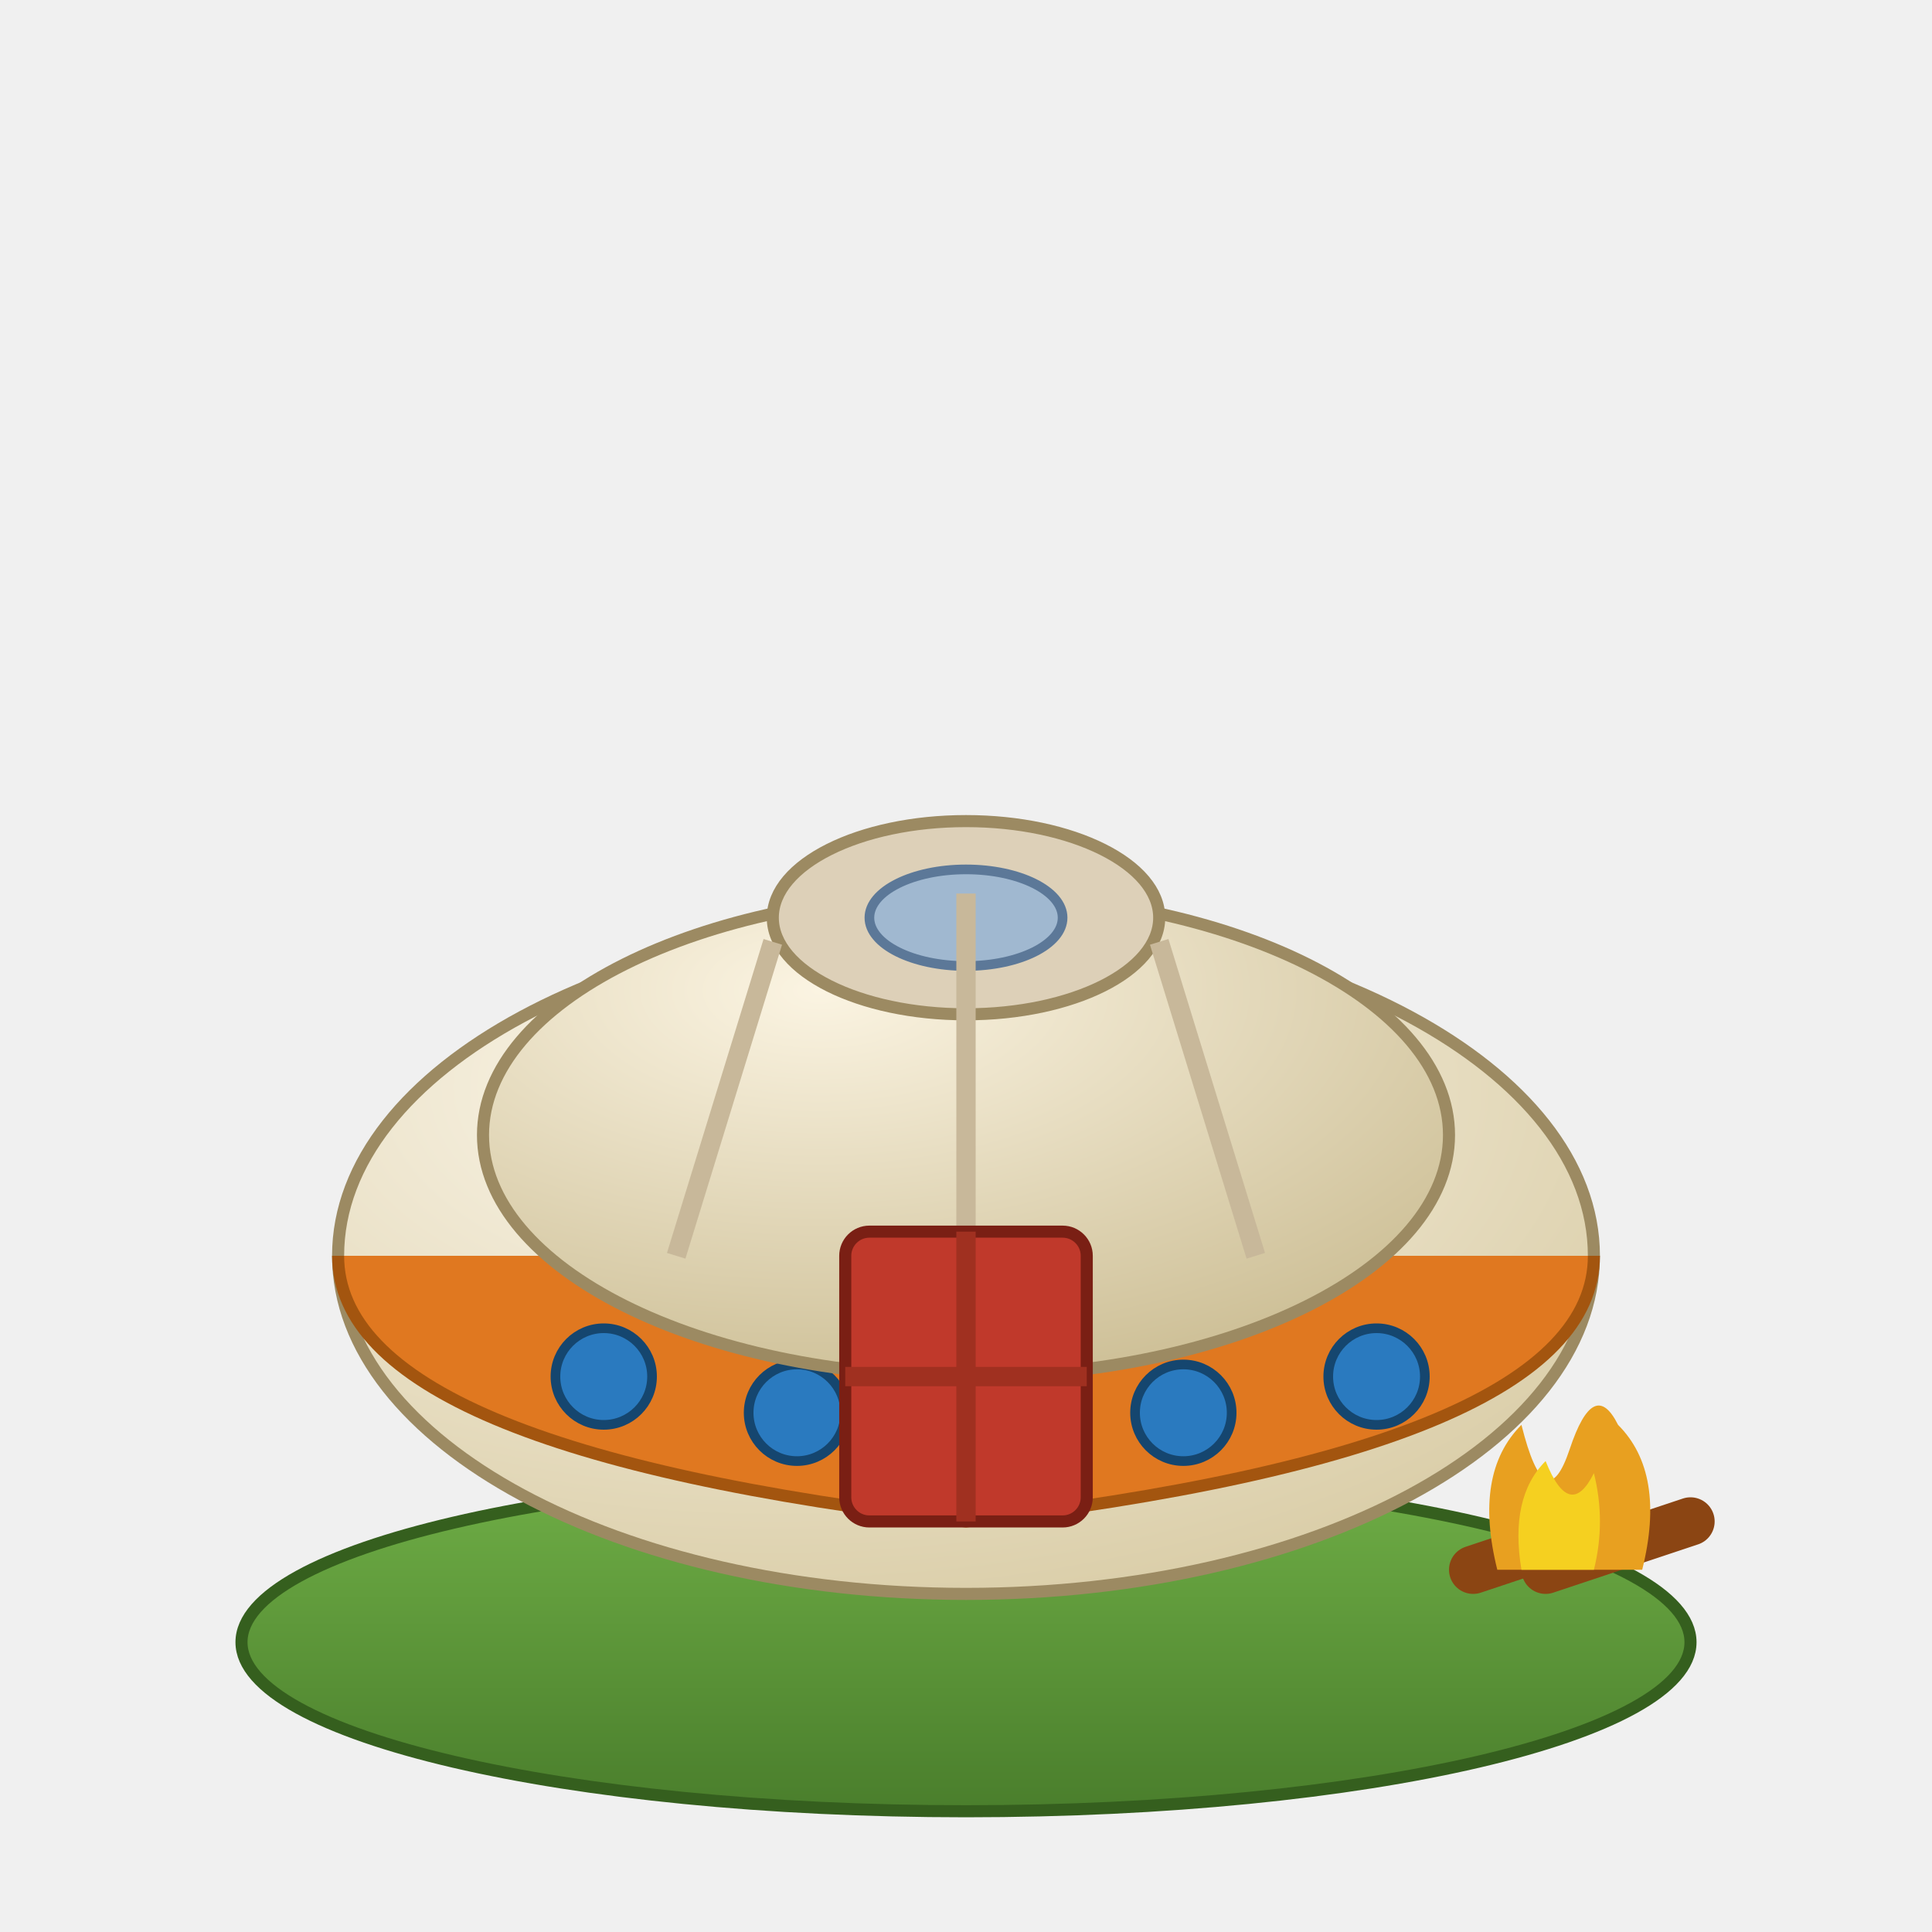
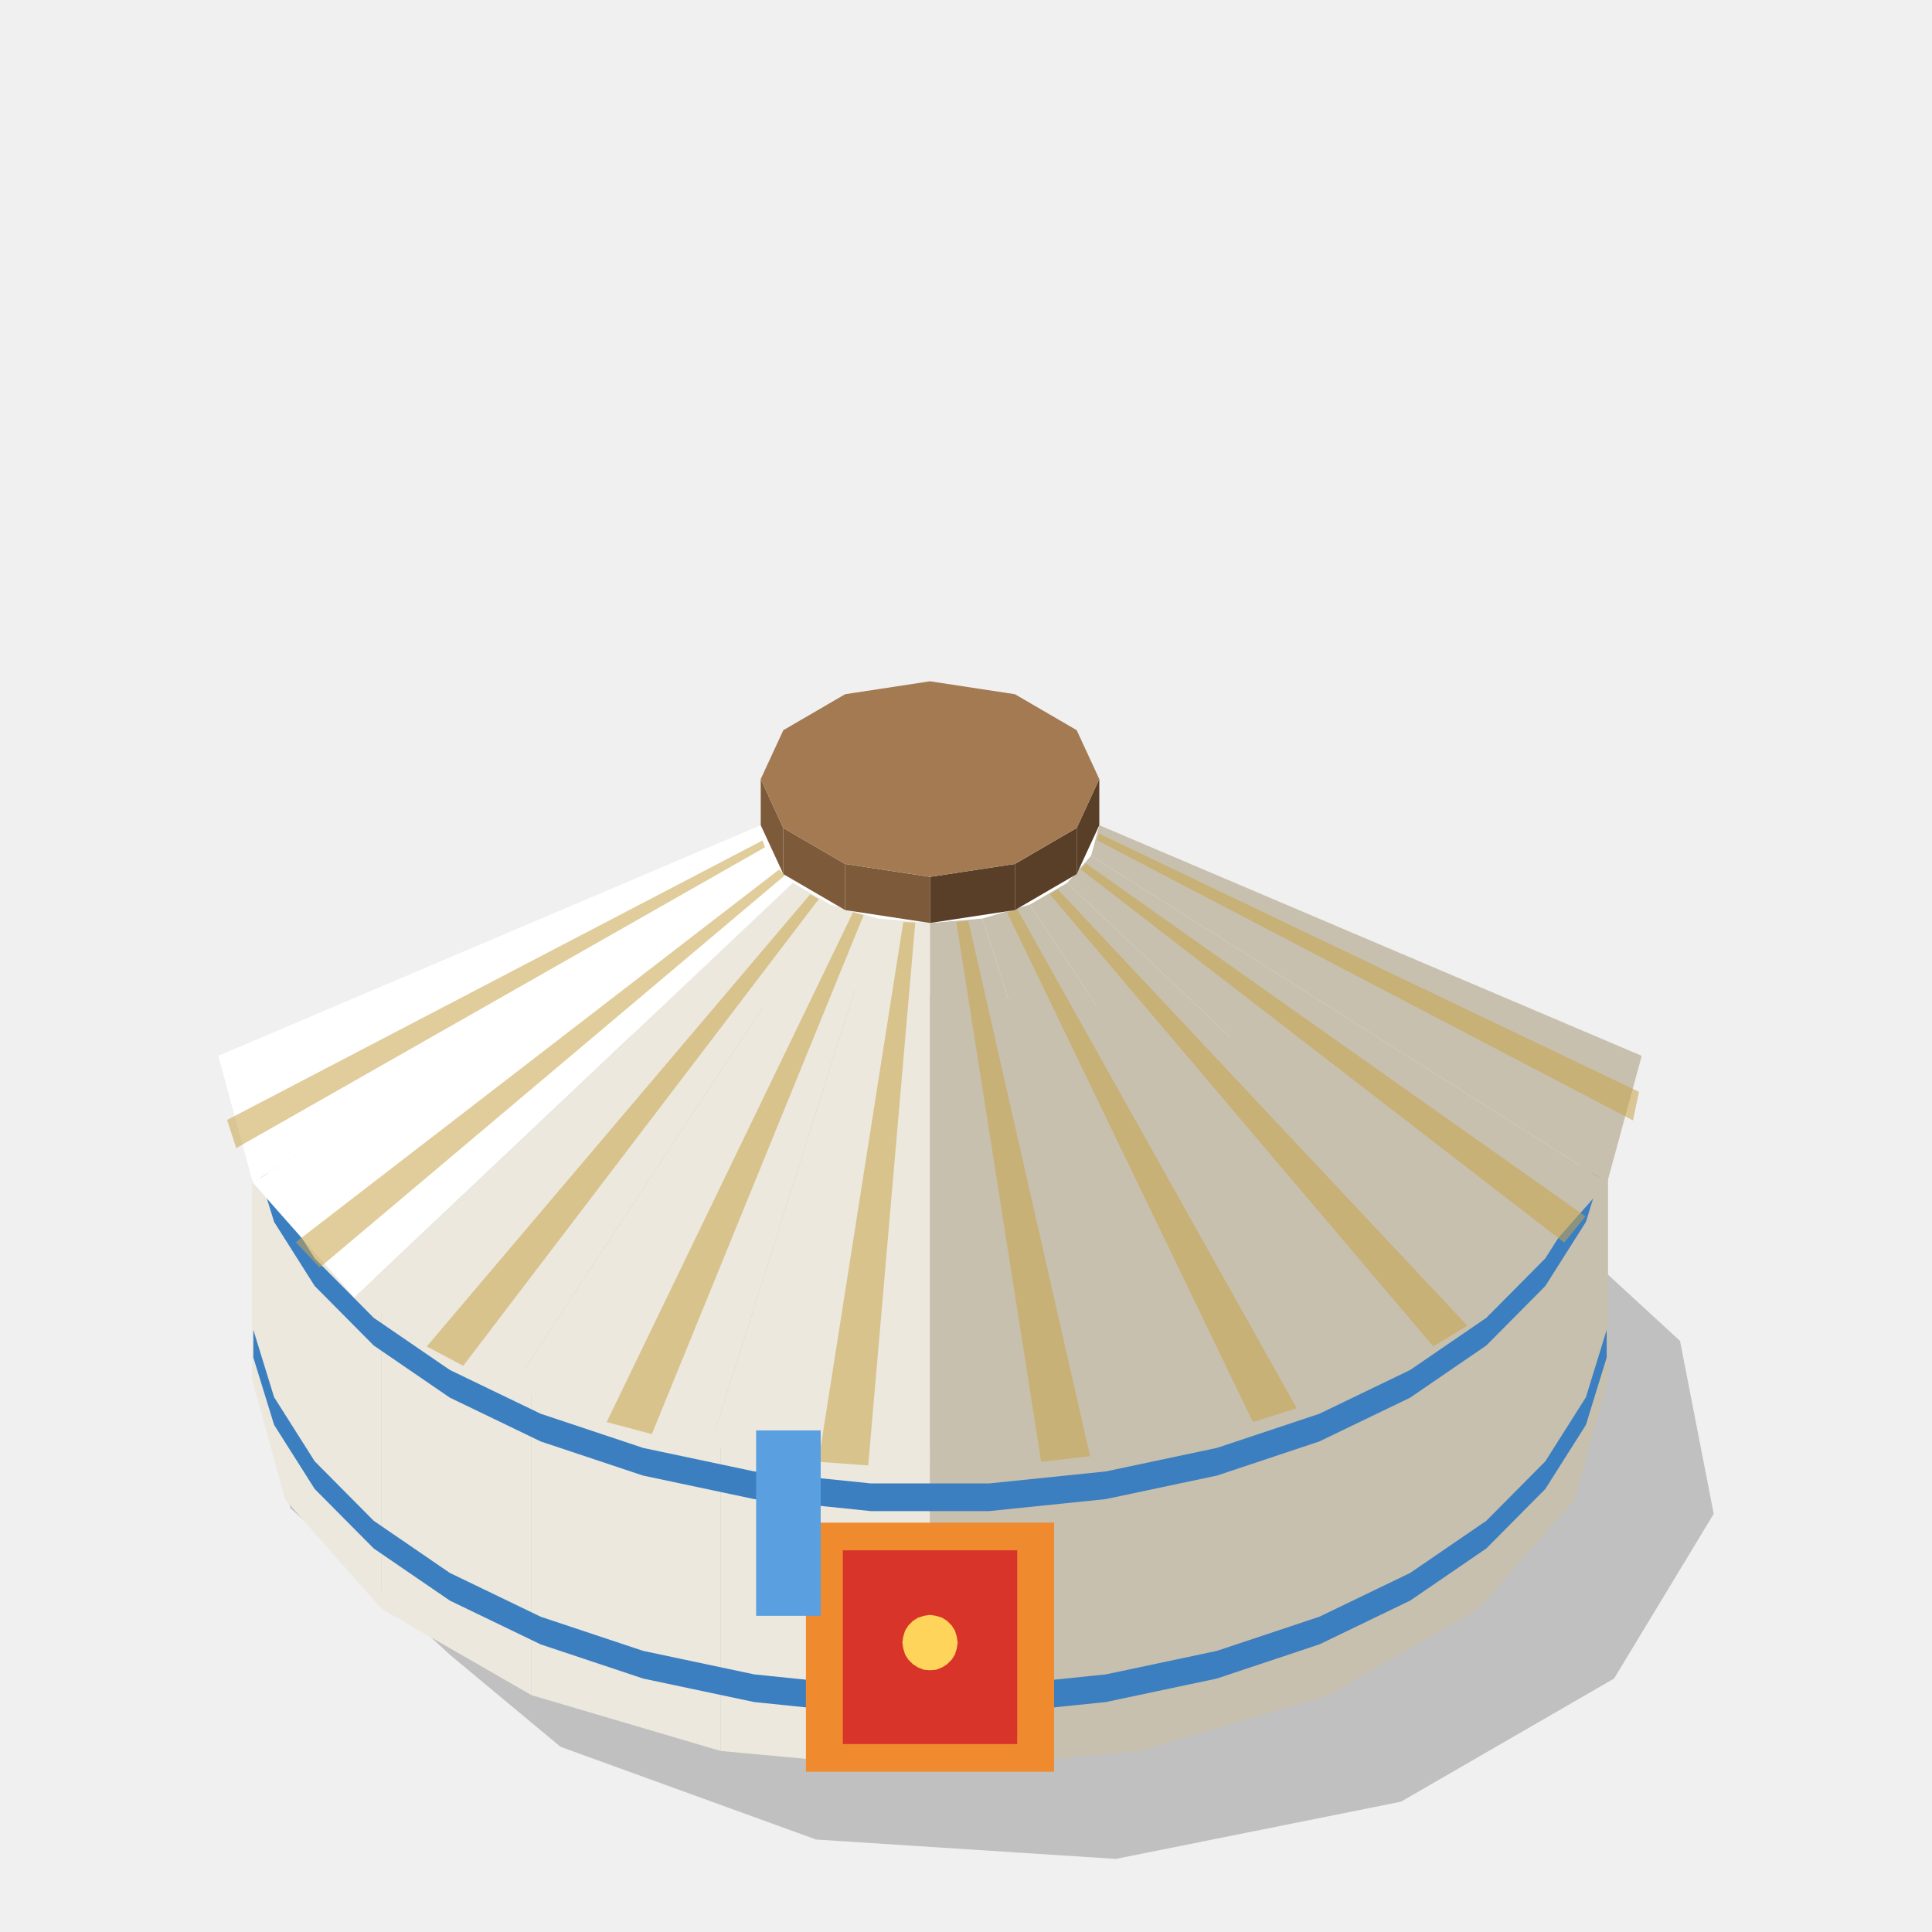
<svg xmlns="http://www.w3.org/2000/svg" viewBox="0 0 80 80">
-   <defs>
-     <linearGradient id="mg-ground" x1="0" y1="0" x2="0" y2="1">
-       <stop offset="0" stop-color="#6fae46" />
-       <stop offset="1" stop-color="#4a7e2c" />
-     </linearGradient>
-     <radialGradient id="mg-dome1" cx="35%" cy="25%" r="85%">
-       <stop offset="0" stop-color="#fdf8ec" />
-       <stop offset="1" stop-color="#d8cba4" />
-     </radialGradient>
-     <radialGradient id="mg-dome2" cx="35%" cy="20%" r="85%">
-       <stop offset="0" stop-color="#fbf4e2" />
-       <stop offset="1" stop-color="#cdbf96" />
-     </radialGradient>
-   </defs>
-   <ellipse cx="40" cy="68" rx="30" ry="7" fill="url(#mg-ground)" stroke="#355f1e" stroke-width="0.5" />
-   <ellipse cx="40" cy="52" rx="26" ry="14" fill="url(#mg-dome1)" stroke="#9c8a62" stroke-width="0.5" />
-   <path d="M14 52 Q14 60 40 63 Q66 60 66 52" fill="#e07820" stroke="#a3550f" stroke-width="0.5" />
-   <circle cx="25" cy="57" r="2" fill="#2a7abf" stroke="#15466f" stroke-width="0.4" />
-   <circle cx="33" cy="58.5" r="2" fill="#2a7abf" stroke="#15466f" stroke-width="0.4" />
-   <circle cx="41" cy="59" r="2" fill="#2a7abf" stroke="#15466f" stroke-width="0.4" />
-   <circle cx="49" cy="58.5" r="2" fill="#2a7abf" stroke="#15466f" stroke-width="0.4" />
-   <circle cx="57" cy="57" r="2" fill="#2a7abf" stroke="#15466f" stroke-width="0.4" />
-   <ellipse cx="40" cy="47" rx="20" ry="10" fill="url(#mg-dome2)" stroke="#9c8a62" stroke-width="0.5" />
-   <ellipse cx="40" cy="38" rx="8" ry="4" fill="#ddd0b8" stroke="#9c8a62" stroke-width="0.5" />
-   <ellipse cx="40" cy="38" rx="4" ry="2" fill="#a0b8d0" stroke="#5c7898" stroke-width="0.4" />
-   <path d="M40 37 L40 52" stroke="#c8b89a" stroke-width="0.8" fill="none" />
-   <path d="M32 39 L28 52" stroke="#c8b89a" stroke-width="0.8" fill="none" />
-   <path d="M48 39 L52 52" stroke="#c8b89a" stroke-width="0.8" fill="none" />
-   <rect x="35" y="51" width="10" height="12" rx="1" fill="#c0392b" stroke="#7a1f14" stroke-width="0.5" />
-   <line x1="40" y1="51" x2="40" y2="63" stroke="#a03020" stroke-width="0.8" />
-   <line x1="35" y1="57" x2="45" y2="57" stroke="#a03020" stroke-width="0.8" />
-   <line x1="61" y1="65" x2="67" y2="63" stroke="#8B4513" stroke-width="2" stroke-linecap="round" />
-   <line x1="64" y1="65" x2="70" y2="63" stroke="#8B4513" stroke-width="2" stroke-linecap="round" />
-   <g transform-origin="65 62">
-     <path d="M62 65 Q61 61 63 59 Q64 63 65 60 Q66 57 67 59 Q69 61 68 65 Z" fill="#e8a020" stroke="none">
-       <animateTransform attributeName="transform" type="scale" values="1 1;1.08 1.12;0.95 1.05;1.05 1.08;1 1" dur="0.8s" repeatCount="indefinite" additive="sum" from="0 0" to="0 0" />
-       <animate attributeName="opacity" values="1;0.85;1;0.9;1" dur="0.8s" repeatCount="indefinite" />
-     </path>
-     <path d="M63 65 Q62.5 62 64 60.5 Q65 63 66 61 Q66.5 63 66 65 Z" fill="#f5d020" stroke="none">
-       <animateTransform attributeName="transform" type="scale" values="1 1;0.95 1.1;1.05 0.95;1 1.08;1 1" dur="0.6s" repeatCount="indefinite" additive="sum" from="0 0" to="0 0" />
-     </path>
+   <g transform="translate(38.51 57.09) scale(1.91)">
+     <path d="M-14.6 -0.95L-12.44 -4.51L-7.82 -7.18L-1.65 -8.43L4.85 -8.01L10.39 -6L12.78 -4.02L16.26 -0.82L16.99 2.93L14.83 6.5L10.21 9.17L4.03 10.41L-2.47 9.99L-8.01 7.98L-10.39 6L-13.87 2.8Z" fill="#000000" opacity="0.2" />
+     <path d="M14.7 -0L13.98 2.62L13.98 -4.38L14.7 -7Z" fill="#c8c0ae" />
+     <path d="M-13.98 2.62L-14.7 0L-14.7 -7L-13.98 -4.38Z" fill="#ece8de" />
+     <path d="M13.98 2.62L11.89 4.99L11.89 -2.01L13.98 -4.38Z" fill="#c8c0ae" />
+     <path d="M-11.89 4.99L-13.98 2.62L-13.98 -4.38L-11.89 -2.01Z" fill="#ece8de" />
+     <path d="M11.89 4.99L8.64 6.86L8.64 -0.14L11.89 -2.01Z" fill="#c8c0ae" />
+     <path d="M-8.64 6.86L-11.89 4.99L-11.89 -2.01L-8.64 -0.14Z" fill="#ece8de" />
+     <path d="M-4.54 8.07L-8.64 6.86L-8.64 -0.14L-4.54 1.07Z" fill="#ece8de" />
+     <path d="M8.64 6.86L4.54 8.07L4.54 1.07L8.64 -0.14Z" fill="#c8c0ae" />
+     <path d="M0 8.49L-4.54 8.07L-4.54 1.07L0 1.49Z" fill="#ece8de" />
+     <path d="M4.54 8.07L0 8.49L0 1.49L4.54 1.07Z" fill="#c8c0ae" />
+     <path d="M14.67 -6.94L14.67 -5.46L14.22 -4L13.34 -2.61L12.06 -1.32L10.41 -0.19L8.44 0.76L6.22 1.5L3.81 2.01L1.28 2.27L-1.28 2.27L-3.81 2.01L-6.22 1.5L-8.44 0.76L-10.41 -0.19L-12.06 -1.32L-13.34 -2.61L-14.22 -4L-14.67 -5.46L-14.67 -6.94L-14.67 -6.34L-14.67 -4.86L-14.22 -3.4L-13.34 -2.01L-12.06 -0.72L-10.41 0.41L-8.44 1.36L-6.22 2.1L-3.81 2.61L-1.28 2.87L1.28 2.87L3.81 2.61L6.22 2.1L8.44 1.36L10.41 0.41L12.06 -0.72L13.34 -2.01L14.22 -3.4L14.67 -4.86L14.67 -6.34Z" fill="#3b7fc0" />
+     <path d="M14.67 -2.54L14.67 -1.06L14.22 0.4L13.34 1.79L12.06 3.08L10.41 4.21L8.44 5.16L6.22 5.9L3.81 6.41L1.28 6.67L-1.28 6.67L-3.81 6.41L-6.22 5.9L-8.44 5.16L-10.41 4.21L-12.06 3.08L-13.34 1.79L-14.22 0.4L-14.67 -1.06L-14.67 -2.54L-14.67 -1.94L-14.67 -0.46L-14.22 1L-13.34 2.39L-12.06 3.68L-10.41 4.81L-8.44 5.76L-6.22 6.5L-3.81 7.01L-1.28 7.27L1.28 7.27L3.81 7.01L6.22 6.5L8.44 5.76L10.41 4.81L12.06 3.68L13.34 2.39L14.22 1L14.67 -0.46L14.67 -1.94Z" fill="#3b7fc0" />
+     <path d="M15.43 -7L14.68 -4.25L3.49 -11.34L3.67 -12Z" fill="#c8c0ae" />
+     <path d="M-14.68 -4.25L-15.43 -7L-3.67 -12L-3.49 -11.34Z" fill="#ffffff" />
+     <path d="M14.68 -4.25L12.48 -1.76L2.97 -10.75L3.49 -11.34Z" fill="#c8c0ae" />
+     <path d="M-12.48 -1.76L-14.68 -4.25L-3.49 -11.34L-2.97 -10.75Z" fill="#ffffff" />
+     <path d="M12.48 -1.76L9.07 0.21L2.16 -10.28L2.97 -10.75Z" fill="#c8c0ae" />
+     <path d="M-9.07 0.21L-12.48 -1.76L-2.97 -10.75L-2.16 -10.28Z" fill="#ece8de" />
+     <path d="M-4.77 1.47L-9.07 0.21L-2.16 -10.28L-1.14 -9.98Z" fill="#ece8de" />
+     <path d="M9.07 0.21L4.77 1.47L1.14 -9.98L2.16 -10.28Z" fill="#c8c0ae" />
+     <path d="M0 1.91L-4.77 1.47L-1.14 -9.98L0 -9.88Z" fill="#ece8de" />
+     <path d="M4.77 1.47L0 1.91L0 -9.88L1.14 -9.98Z" fill="#c8c0ae" />
+     <path d="M2.16 -10.28L1.14 -9.98L0 -9.88L-1.14 -9.98L-2.16 -10.28L-2.97 -10.75L-3.49 -11.34L-3.67 -12L-3.49 -12.66L-2.97 -13.25L-2.16 -13.72L-1.14 -14.02L-0 -14.12L1.14 -14.02L2.16 -13.72L2.97 -13.25L3.49 -12.66L3.67 -12L3.49 -11.34L2.97 -10.75Z" fill="#ffffff" />
+     <path d="M15.37 -6.22L15.24 -5.6L3.63 -11.67L3.66 -11.82Z" fill="#c8a44a" opacity="0.55" />
+     <path d="M14.21 -3.52L13.75 -2.95L3.27 -11.04L3.38 -11.17Z" fill="#c8a44a" opacity="0.55" />
+     <path d="M11.65 -1.15L10.91 -0.7L2.6 -10.5L2.77 -10.61Z" fill="#c8a44a" opacity="0.55" />
+     <path d="M7.95 0.64L7 0.94L1.67 -10.11L1.89 -10.18Z" fill="#c8a44a" opacity="0.55" />
+     <path d="M3.47 1.68L2.41 1.8L0.57 -9.9L0.83 -9.93Z" fill="#c8a44a" opacity="0.55" />
+     <path d="M-1.34 1.88L-2.42 1.8L-0.58 -9.9L-0.32 -9.89Z" fill="#c8a44a" opacity="0.55" />
+     <path d="M-6.03 1.2L-7.01 0.94L-1.67 -10.11L-1.44 -10.05Z" fill="#c8a44a" opacity="0.55" />
+     <path d="M-10.12 -0.28L-10.91 -0.7L-2.6 -10.5L-2.41 -10.4Z" fill="#c8a44a" opacity="0.55" />
+     <path d="M-13.23 -2.41L-13.75 -2.96L-3.27 -11.04L-3.15 -10.91Z" fill="#c8a44a" opacity="0.55" />
+     <path d="M-15.04 -5L-15.24 -5.61L-3.63 -11.67L-3.58 -11.52Z" fill="#c8a44a" opacity="0.55" />
+     <path d="M3.67 -12L3.18 -10.94L3.18 -11.94L3.67 -13Z" fill="#5a3f28" />
+     <path d="M-3.18 -10.94L-3.67 -12L-3.67 -13L-3.18 -11.94Z" fill="#7d5a3a" />
+     <path d="M3.18 -10.94L1.84 -10.16L1.84 -11.16L3.18 -11.94Z" fill="#5a3f28" />
+     <path d="M-1.84 -10.16L-3.18 -10.94L-3.18 -11.94L-1.84 -11.16Z" fill="#7d5a3a" />
+     <path d="M0 -9.88L-1.84 -10.16L-1.84 -11.16L0 -10.88Z" fill="#7d5a3a" />
+     <path d="M1.84 -10.16L0 -9.88L0 -10.88L1.84 -11.16Z" fill="#5a3f28" />
+     <path d="M1.84 -11.16L0 -10.88L-1.84 -11.16L-3.18 -11.94L-3.67 -13L-3.18 -14.06L-1.84 -14.84L-0 -15.12L1.84 -14.84L3.18 -14.06L3.67 -13L3.18 -11.94Z" fill="#a37a52" />
+     <circle cx="0.00" cy="-13.00" r="1.40" fill="#ffffff" opacity="0">
+       <animate attributeName="opacity" values="0;0.8;0" dur="3s" begin="0s" repeatCount="indefinite" />
+       <animateTransform attributeName="transform" type="translate" values="0 0;2.7 -9.0" dur="3s" begin="0s" repeatCount="indefinite" />
+     </circle>
+     <circle cx="0.00" cy="-13.00" r="1.20" fill="#ffffff" opacity="0">
+       <animate attributeName="opacity" values="0;0.7;0" dur="3s" begin="1.5s" repeatCount="indefinite" />
+       <animateTransform attributeName="transform" type="translate" values="0 0;2.7 -9.0" dur="3s" begin="1.5s" repeatCount="indefinite" />
+     </circle>
+     <path d="M2.69 8.52L-2.69 8.52L-2.69 3.12L2.69 3.12Z" fill="#ef8a2e" />
+     <path d="M1.89 7.92L-1.89 7.92L-1.89 3.72L1.89 3.72Z" fill="#d8342a" />
+     <path d="M0.6 5.72L0.58 5.85L0.54 5.98L0.47 6.09L0.37 6.19L0.26 6.26L0.13 6.31L0 6.32L-0.13 6.31L-0.26 6.26L-0.37 6.19L-0.47 6.09L-0.54 5.98L-0.58 5.85L-0.6 5.72L-0.58 5.59L-0.54 5.46L-0.47 5.35L-0.37 5.25L-0.26 5.18L-0.13 5.14L-0 5.12L0.13 5.14L0.26 5.18L0.37 5.25L0.47 5.35L0.54 5.46L0.58 5.59Z" fill="#ffd45a" />
+     <g>
+       <animateTransform attributeName="transform" type="skewY" values="0;-6;0;6;0" dur="1.4s" repeatCount="indefinite" />
+       <rect x="-3.77" y="1.12" width="1.4" height="4.02" fill="#5aa0e0" />
+     </g>
  </g>
</svg>
